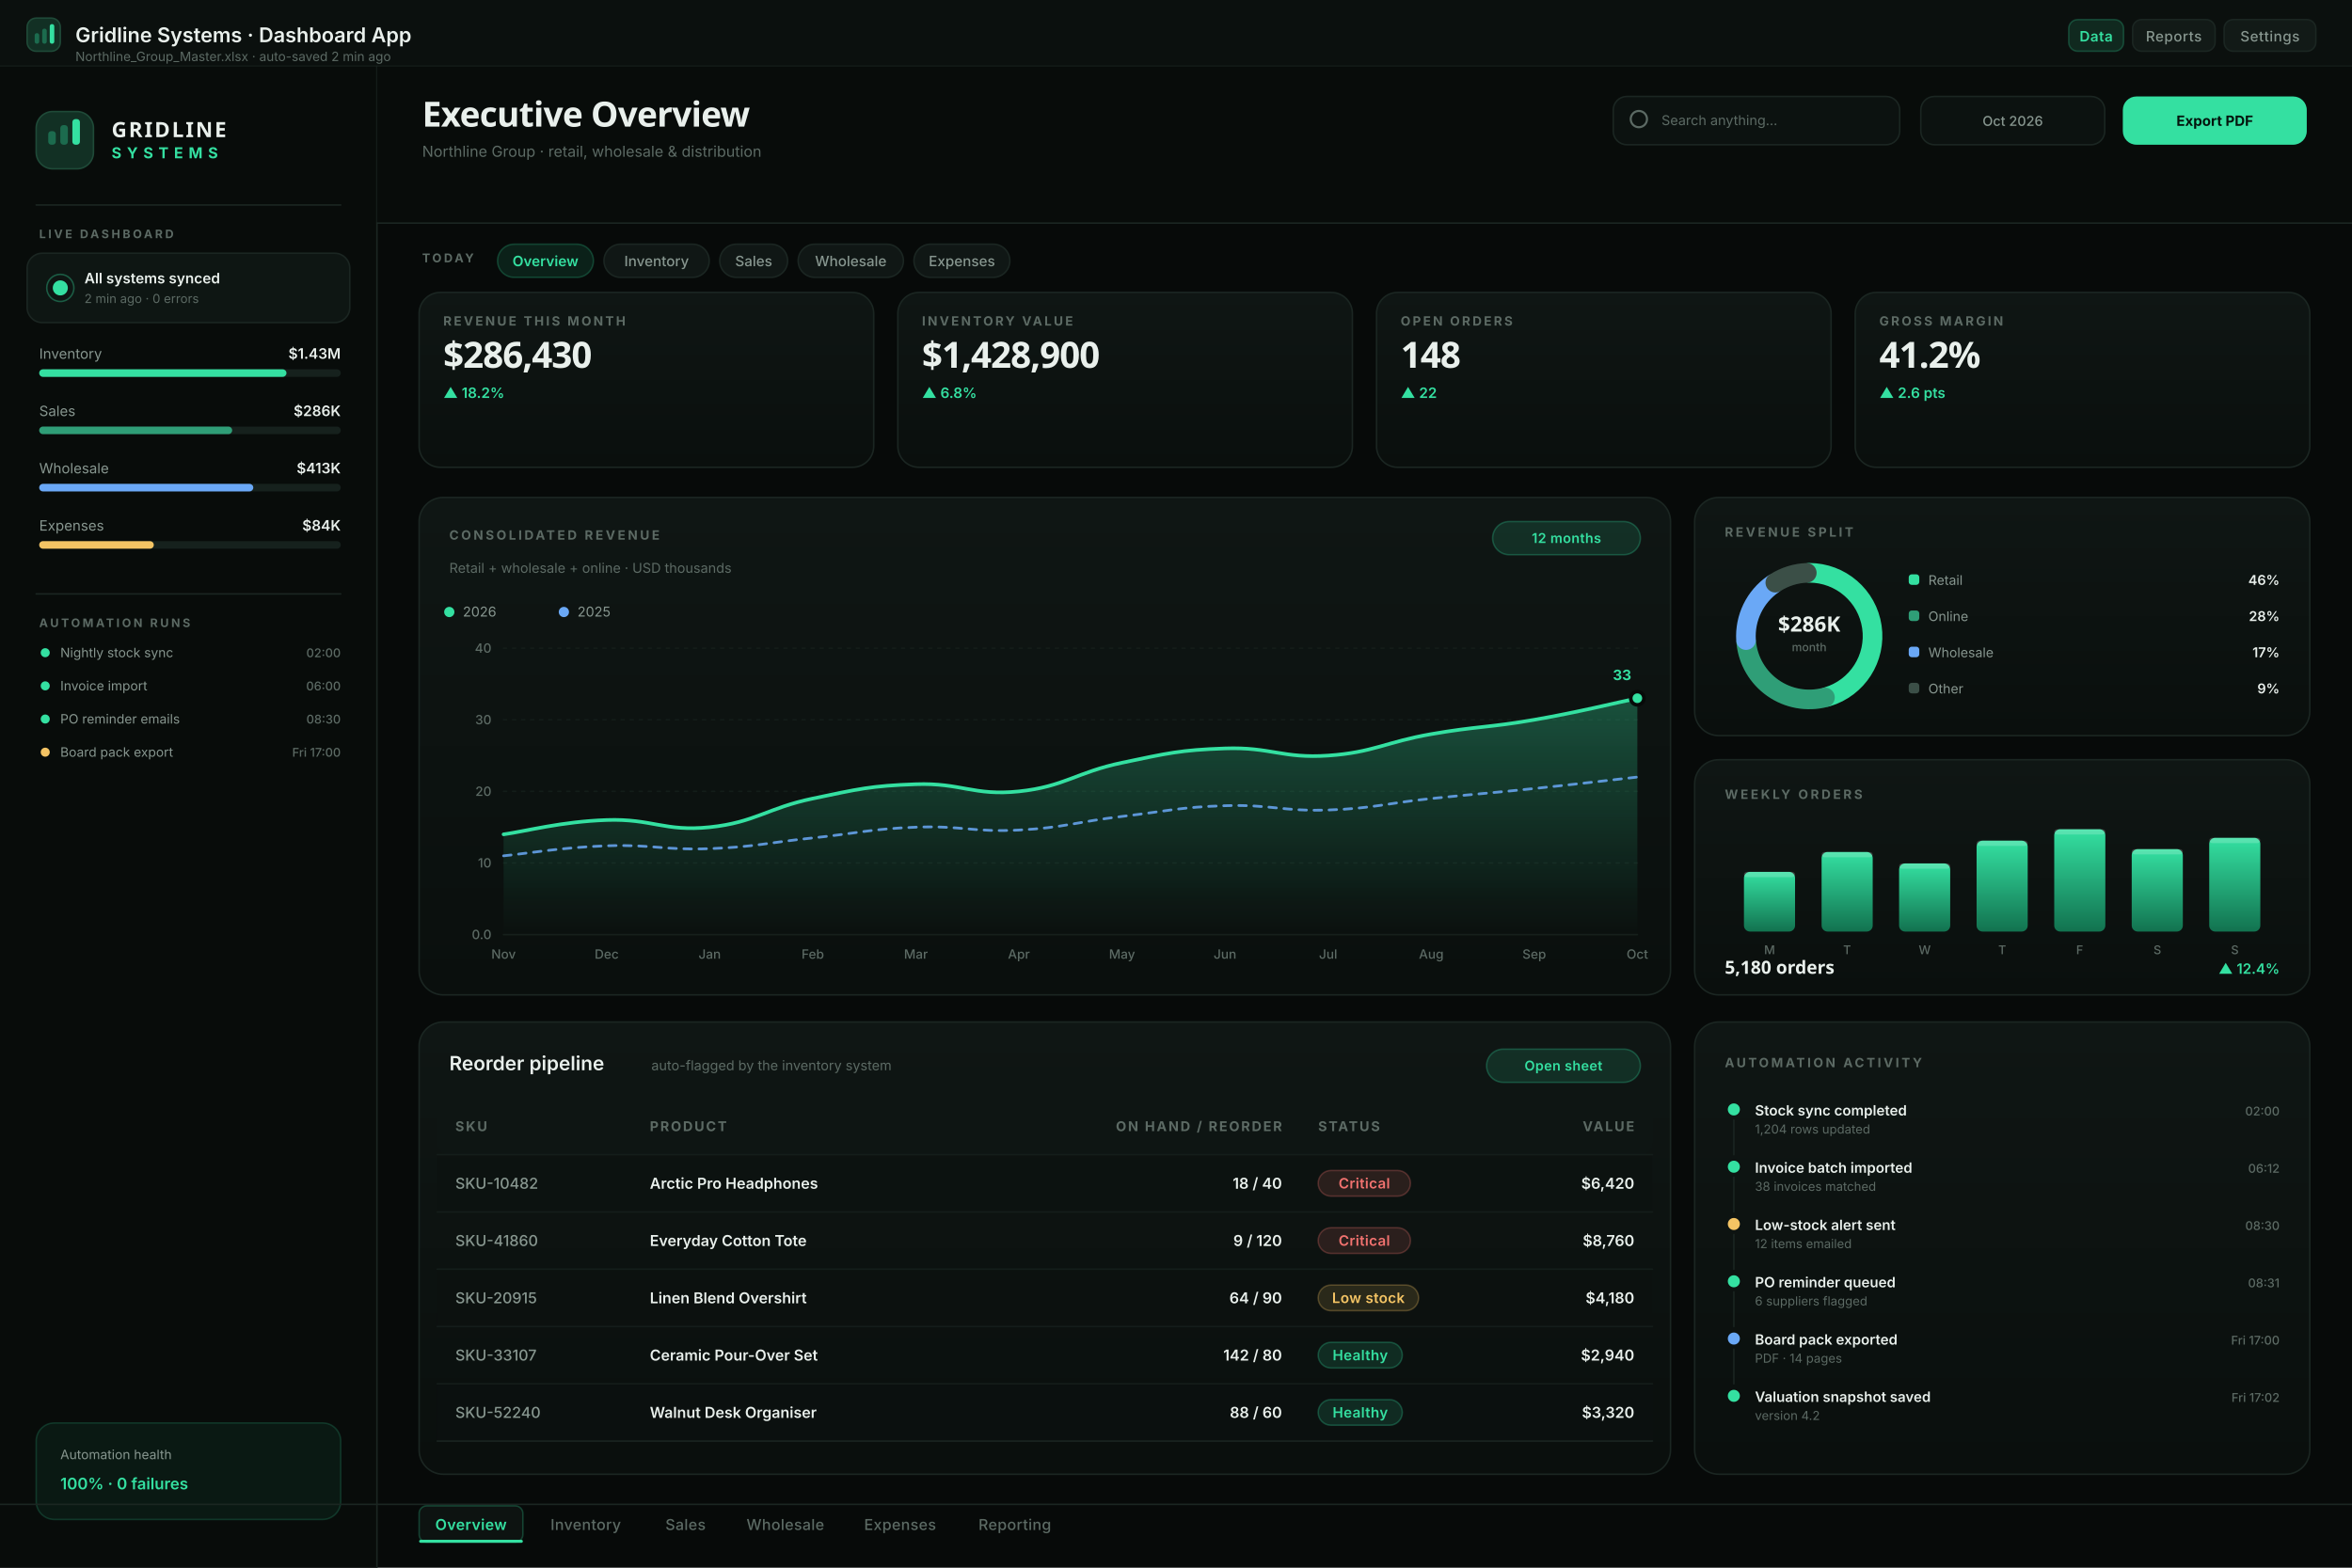
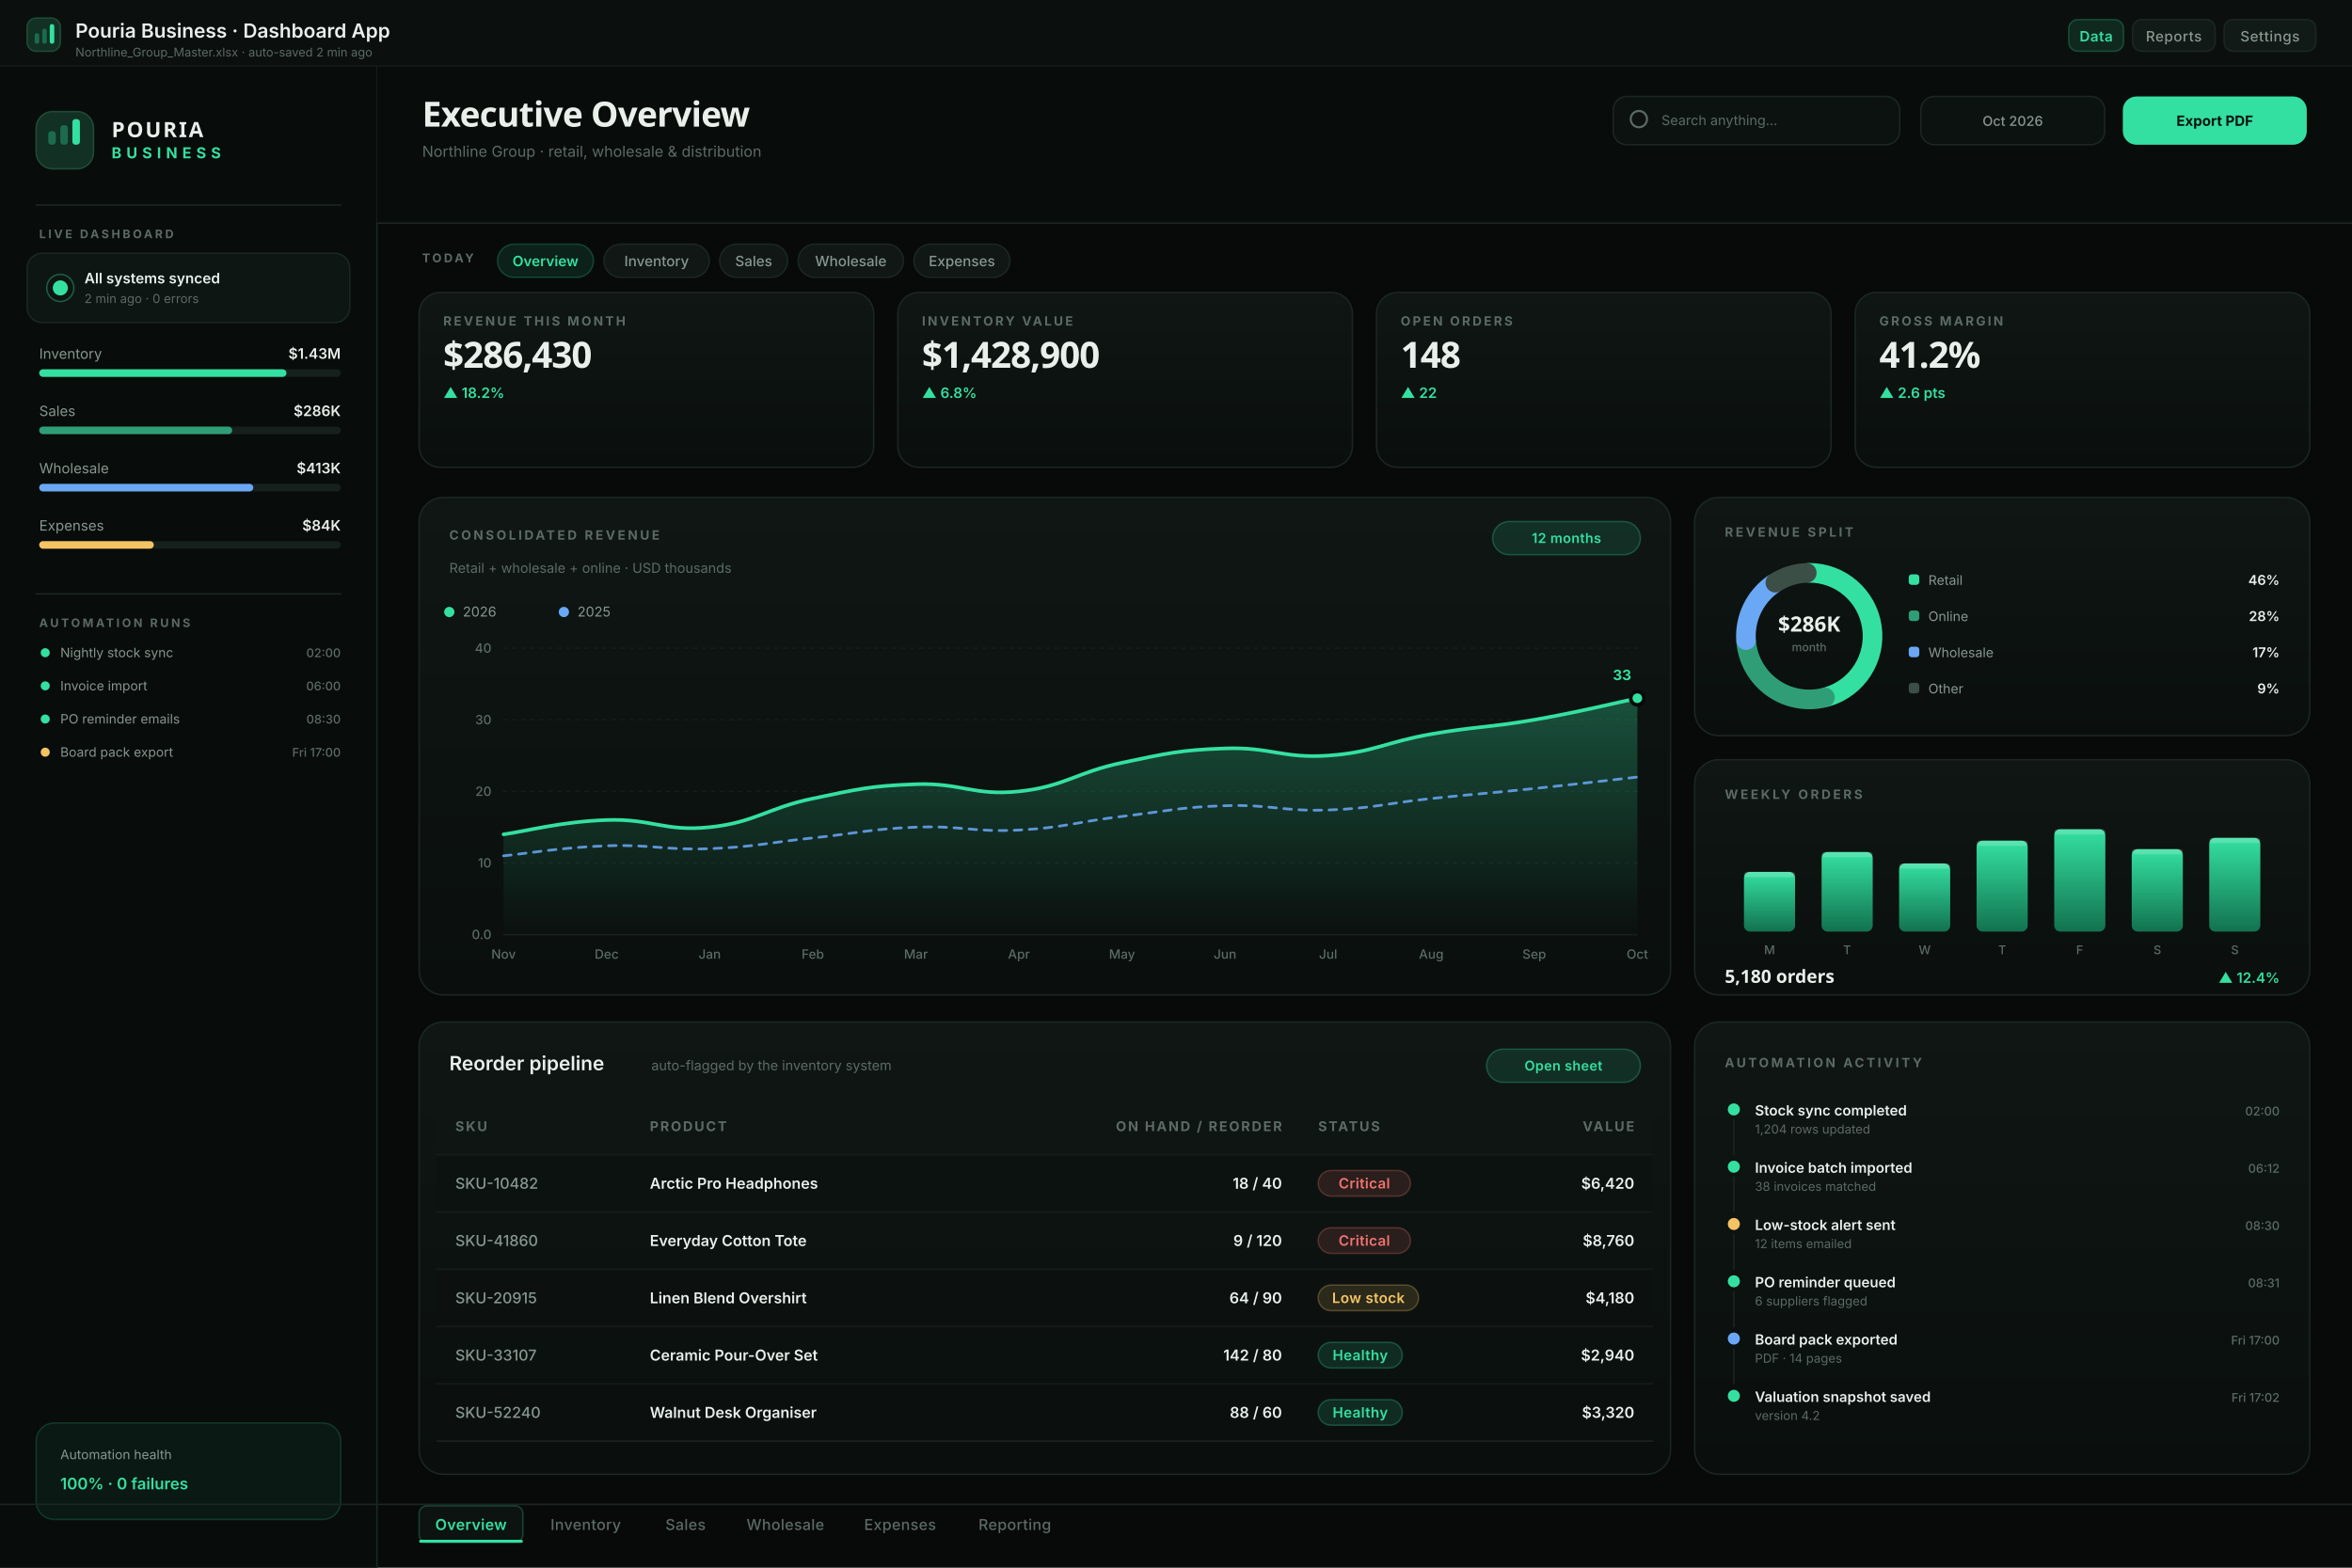
<svg xmlns="http://www.w3.org/2000/svg" width="1560" height="1040" viewBox="0 0 1560 1040" font-synthesis="none">
  <defs>
    <linearGradient id="fadeAcc" x1="0" y1="0" x2="0" y2="1">
      <stop offset="0" stop-color="#34e0a1" stop-opacity="0.30" />
      <stop offset="1" stop-color="#34e0a1" stop-opacity="0" />
    </linearGradient>
    <linearGradient id="fadeBlue" x1="0" y1="0" x2="0" y2="1">
      <stop offset="0" stop-color="#6aa8f6" stop-opacity="0.22" />
      <stop offset="1" stop-color="#6aa8f6" stop-opacity="0" />
    </linearGradient>
    <linearGradient id="accLine" x1="0" y1="0" x2="1" y2="0">
      <stop offset="0" stop-color="#1c6b4e" />
      <stop offset="1" stop-color="#34e0a1" />
    </linearGradient>
    <linearGradient id="panelGrad" x1="0" y1="0" x2="0" y2="1">
      <stop offset="0" stop-color="#0f1614" />
      <stop offset="1" stop-color="#0a0f0d" />
    </linearGradient>
    <linearGradient id="barGrad" x1="0" y1="1" x2="0" y2="0">
      <stop offset="0" stop-color="#12724f" />
      <stop offset="1" stop-color="#34e0a1" />
    </linearGradient>
    <filter id="glow" x="-40%" y="-40%" width="180%" height="180%">
      <feGaussianBlur stdDeviation="6" result="b" />
      <feMerge>
        <feMergeNode in="b" />
        <feMergeNode in="SourceGraphic" />
      </feMerge>
    </filter>
    <filter id="soft" x="-30%" y="-30%" width="160%" height="160%">
      <feGaussianBlur stdDeviation="14" />
    </filter>
    <clipPath id="cardClip">
      <rect x="0" y="0" width="4000" height="4000" rx="16" />
    </clipPath>
  </defs>
  <rect width="1560" height="1040" fill="#070a09" />
  <rect x="0.0" y="0.0" width="1560.0" height="44.0" rx="0" fill="#0b100e" opacity="1" />
  <line x1="0.0" y1="44.0" x2="1560.0" y2="44.0" stroke="#1b2622" stroke-width="1" stroke-linecap="round" opacity="1" />
  <rect x="18.0" y="12.0" width="22.0" height="22.0" rx="6" fill="#123024" stroke="#1f4a38" stroke-width="1" opacity="1" />
  <rect x="23.0" y="22.0" width="3.0" height="7.0" rx="1.4" fill="#1c6b4e" opacity="1" />
  <rect x="28.0" y="19.0" width="3.0" height="10.0" rx="1.4" fill="#1c6b4e" opacity="1" />
  <rect x="33.0" y="16.0" width="3.0" height="13.0" rx="1.4" fill="#34e0a1" opacity="1" />
-   <text x="50.0" y="28.0" font-family="Inter" font-size="13.5" font-weight="600" fill="#e9f0ec" text-anchor="start" letter-spacing="0" opacity="1">Gridline Systems · Dashboard App</text>
-   <text x="50.0" y="40.5" font-family="Inter" font-size="8.5" font-weight="400" fill="#5c6a64" text-anchor="start" letter-spacing="0" opacity="1">Northline_Group_Master.xlsx · auto-saved 2 min ago</text>
+   <text x="50.0" y="25.0" font-family="Inter" font-size="13" font-weight="600" fill="#e9f0ec" text-anchor="start" letter-spacing="0" opacity="1">Pouria Business · Dashboard App</text>
+   <text x="50.0" y="37.5" font-family="Inter" font-size="8" font-weight="400" fill="#5c6a64" text-anchor="start" letter-spacing="0" opacity="1">Northline_Group_Master.xlsx · auto-saved 2 min ago</text>
  <rect x="1475.2" y="13.0" width="60.8" height="21.0" rx="6" fill="#121a17" stroke="#1b2622" stroke-width="1" opacity="1" />
  <text x="1505.6" y="27.5" font-family="Inter" font-size="9.5" font-weight="500" fill="#87968f" text-anchor="middle" letter-spacing="0.3" opacity="1">Settings</text>
  <rect x="1414.5" y="13.0" width="54.7" height="21.0" rx="6" fill="#121a17" stroke="#1b2622" stroke-width="1" opacity="1" />
  <text x="1441.8" y="27.5" font-family="Inter" font-size="9.5" font-weight="500" fill="#87968f" text-anchor="middle" letter-spacing="0.3" opacity="1">Reports</text>
  <rect x="1372.1" y="13.0" width="36.4" height="21.0" rx="6" fill="#34e0a11f" stroke="#34e0a13d" stroke-width="1" opacity="1" />
  <text x="1390.3" y="27.5" font-family="Inter" font-size="9.5" font-weight="600" fill="#34e0a1" text-anchor="middle" letter-spacing="0.3" opacity="1">Data</text>
  <rect x="0.0" y="44.0" width="250.0" height="996.0" rx="0" fill="#080c0a" opacity="1" />
  <line x1="250.0" y1="44.0" x2="250.0" y2="1040.0" stroke="#1b2622" stroke-width="1" stroke-linecap="round" opacity="1" />
  <rect x="24.0" y="74.0" width="38.0" height="38.0" rx="11" fill="#123024" stroke="#1f4a38" stroke-width="1" opacity="1" />
  <rect x="32.0" y="87.0" width="5.0" height="9.0" rx="2" fill="#1c6b4e" opacity="1" />
  <rect x="40.0" y="83.0" width="5.0" height="13.0" rx="2" fill="#1c6b4e" opacity="1" />
  <rect x="48.0" y="79.0" width="5.0" height="17.0" rx="2" fill="#34e0a1" opacity="1" />
-   <text x="74.0" y="91.0" font-family="Space Grotesk" font-size="14" font-weight="700" fill="#e9f0ec" text-anchor="start" letter-spacing="1.2" opacity="1">GRIDLINE</text>
-   <text x="74.0" y="105.0" font-family="Inter" font-size="10" font-weight="700" fill="#34e0a1" text-anchor="start" letter-spacing="3.6" opacity="1">SYSTEMS</text>
+   <text x="74.0" y="91.0" font-family="Space Grotesk" font-size="14" font-weight="700" fill="#e9f0ec" text-anchor="start" letter-spacing="1.2" opacity="1">POURIA</text>
+   <text x="74.0" y="105.0" font-family="Inter" font-size="10" font-weight="700" fill="#34e0a1" text-anchor="start" letter-spacing="3.2" opacity="1">BUSINESS</text>
  <line x1="24.0" y1="136.0" x2="226.0" y2="136.0" stroke="#1b2622" stroke-width="1" stroke-linecap="round" opacity="1" />
  <text x="26.0" y="158.0" font-family="Inter" font-size="7.8" font-weight="700" fill="#5c6a64" text-anchor="start" letter-spacing="1.6" opacity="1">LIVE DASHBOARD</text>
  <rect x="18.0" y="168.0" width="214.0" height="46.0" rx="10" fill="#0e1613" stroke="#1b2622" stroke-width="1" opacity="1" />
  <circle cx="40.0" cy="191.0" r="5.0" fill="#34e0a1" opacity="1" />
  <circle cx="40.0" cy="191.0" r="9.0" fill="none" stroke="#34e0a1" stroke-width="1" opacity="0.35" />
  <text x="56.0" y="188.0" font-family="Inter" font-size="9.6" font-weight="600" fill="#e9f0ec" text-anchor="start" letter-spacing="0" opacity="1">All systems synced</text>
  <text x="56.0" y="201.0" font-family="Inter" font-size="8.2" font-weight="400" fill="#5c6a64" text-anchor="start" letter-spacing="0" opacity="1">2 min ago · 0 errors</text>
  <text x="26.0" y="238.0" font-family="Inter" font-size="9.4" font-weight="400" fill="#87968f" text-anchor="start" letter-spacing="0" opacity="1">Inventory</text>
  <text x="226.0" y="238.0" font-family="Inter" font-size="9.6" font-weight="600" fill="#e9f0ec" text-anchor="end" letter-spacing="0" opacity="1">$1.43M</text>
  <rect x="26.0" y="245.0" width="200.0" height="5.0" rx="2.5" fill="#16211d" opacity="1" />
  <rect x="26.0" y="245.0" width="164.0" height="5.0" rx="2.5" fill="#34e0a1" opacity="1" />
  <text x="26.0" y="276.0" font-family="Inter" font-size="9.4" font-weight="400" fill="#87968f" text-anchor="start" letter-spacing="0" opacity="1">Sales</text>
  <text x="226.0" y="276.0" font-family="Inter" font-size="9.6" font-weight="600" fill="#e9f0ec" text-anchor="end" letter-spacing="0" opacity="1">$286K</text>
  <rect x="26.0" y="283.0" width="200.0" height="5.0" rx="2.5" fill="#16211d" opacity="1" />
  <rect x="26.0" y="283.0" width="128.0" height="5.0" rx="2.5" fill="#2f9e77" opacity="1" />
  <text x="26.0" y="314.0" font-family="Inter" font-size="9.4" font-weight="400" fill="#87968f" text-anchor="start" letter-spacing="0" opacity="1">Wholesale</text>
  <text x="226.0" y="314.0" font-family="Inter" font-size="9.6" font-weight="600" fill="#e9f0ec" text-anchor="end" letter-spacing="0" opacity="1">$413K</text>
  <rect x="26.0" y="321.0" width="200.0" height="5.0" rx="2.5" fill="#16211d" opacity="1" />
  <rect x="26.0" y="321.0" width="142.0" height="5.0" rx="2.5" fill="#6aa8f6" opacity="1" />
  <text x="26.0" y="352.0" font-family="Inter" font-size="9.4" font-weight="400" fill="#87968f" text-anchor="start" letter-spacing="0" opacity="1">Expenses</text>
  <text x="226.0" y="352.0" font-family="Inter" font-size="9.6" font-weight="600" fill="#e9f0ec" text-anchor="end" letter-spacing="0" opacity="1">$84K</text>
  <rect x="26.0" y="359.0" width="200.0" height="5.0" rx="2.5" fill="#16211d" opacity="1" />
  <rect x="26.0" y="359.0" width="76.0" height="5.0" rx="2.5" fill="#f4c464" opacity="1" />
  <line x1="24.0" y1="394.0" x2="226.0" y2="394.0" stroke="#1b2622" stroke-width="1" stroke-linecap="round" opacity="1" />
  <text x="26.0" y="416.0" font-family="Inter" font-size="7.8" font-weight="700" fill="#5c6a64" text-anchor="start" letter-spacing="1.6" opacity="1">AUTOMATION RUNS</text>
  <circle cx="30.0" cy="433.0" r="3.0" fill="#34e0a1" opacity="1" />
  <text x="40.0" y="436.0" font-family="Inter" font-size="8.6" font-weight="400" fill="#87968f" text-anchor="start" letter-spacing="0" opacity="1">Nightly stock sync</text>
  <text x="226.0" y="436.0" font-family="Inter" font-size="8" font-weight="500" fill="#5c6a64" text-anchor="end" letter-spacing="0" opacity="1">02:00</text>
  <circle cx="30.0" cy="455.0" r="3.0" fill="#34e0a1" opacity="1" />
  <text x="40.0" y="458.0" font-family="Inter" font-size="8.6" font-weight="400" fill="#87968f" text-anchor="start" letter-spacing="0" opacity="1">Invoice import</text>
  <text x="226.0" y="458.0" font-family="Inter" font-size="8" font-weight="500" fill="#5c6a64" text-anchor="end" letter-spacing="0" opacity="1">06:00</text>
  <circle cx="30.0" cy="477.0" r="3.0" fill="#34e0a1" opacity="1" />
  <text x="40.0" y="480.0" font-family="Inter" font-size="8.6" font-weight="400" fill="#87968f" text-anchor="start" letter-spacing="0" opacity="1">PO reminder emails</text>
  <text x="226.0" y="480.0" font-family="Inter" font-size="8" font-weight="500" fill="#5c6a64" text-anchor="end" letter-spacing="0" opacity="1">08:30</text>
  <circle cx="30.0" cy="499.0" r="3.0" fill="#f4c464" opacity="1" />
  <text x="40.0" y="502.0" font-family="Inter" font-size="8.6" font-weight="400" fill="#87968f" text-anchor="start" letter-spacing="0" opacity="1">Board pack export</text>
  <text x="226.0" y="502.0" font-family="Inter" font-size="8" font-weight="500" fill="#5c6a64" text-anchor="end" letter-spacing="0" opacity="1">Fri 17:00</text>
  <rect x="24.0" y="944.0" width="202.0" height="64.0" rx="12" fill="#34e0a110" stroke="#34e0a12e" stroke-width="1" opacity="1" />
  <text x="40.0" y="968.0" font-family="Inter" font-size="8.6" font-weight="400" fill="#87968f" text-anchor="start" letter-spacing="0" opacity="1">Automation health</text>
  <text x="40.0" y="988.0" font-family="Inter" font-size="10.5" font-weight="600" fill="#34e0a1" text-anchor="start" letter-spacing="0" opacity="1">100% · 0 failures</text>
  <rect x="250.0" y="44.0" width="1310.0" height="104.0" rx="0" fill="#080c0a" opacity="1" />
  <text x="280.0" y="84.0" font-family="Space Grotesk" font-size="23" font-weight="600" fill="#e9f0ec" text-anchor="start" letter-spacing="-0.4" opacity="1">Executive Overview</text>
  <text x="280.0" y="104.0" font-family="Inter" font-size="10" font-weight="400" fill="#5c6a64" text-anchor="start" letter-spacing="0" opacity="1">Northline Group · retail, wholesale &amp; distribution</text>
  <rect x="1070.0" y="64.0" width="190.0" height="32.0" rx="9" fill="#0c1210" stroke="#1b2622" stroke-width="1" opacity="1" />
  <circle cx="1087.0" cy="79.0" r="5.4" fill="none" stroke="#5c6a64" stroke-width="1.4" opacity="1" />
  <text x="1102.0" y="83.0" font-family="Inter" font-size="9" font-weight="400" fill="#5c6a64" text-anchor="start" letter-spacing="0" opacity="1">Search anything…</text>
  <rect x="1274.0" y="64.0" width="122.0" height="32.0" rx="9" fill="#0c1210" stroke="#1b2622" stroke-width="1" opacity="1" />
  <text x="1335.0" y="83.5" font-family="Inter" font-size="9" font-weight="500" fill="#87968f" text-anchor="middle" letter-spacing="0" opacity="1">Oct 2026</text>
  <rect x="1408.0" y="64.0" width="122.0" height="32.0" rx="9" fill="#34e0a1" opacity="1" />
  <text x="1469.0" y="83.5" font-family="Inter" font-size="9.4" font-weight="700" fill="#04140d" text-anchor="middle" letter-spacing="0" opacity="1">Export PDF</text>
  <line x1="250.0" y1="148.0" x2="1560.0" y2="148.0" stroke="#1b2622" stroke-width="1" stroke-linecap="round" opacity="1" />
  <text x="280.0" y="174.0" font-family="Inter" font-size="8" font-weight="700" fill="#5c6a64" text-anchor="start" letter-spacing="1.6" opacity="1">TODAY</text>
  <rect x="330.0" y="162.0" width="63.6" height="22.0" rx="11" fill="#34e0a11c" stroke="#34e0a13a" stroke-width="1" opacity="1" />
  <text x="361.8" y="176.6" font-family="Inter" font-size="9.5" font-weight="600" fill="#34e0a1" text-anchor="middle" letter-spacing="0" opacity="1">Overview</text>
  <rect x="400.6" y="162.0" width="69.8" height="22.0" rx="11" fill="#101715" stroke="#1b2622" stroke-width="1" opacity="1" />
  <text x="435.5" y="176.6" font-family="Inter" font-size="9.5" font-weight="500" fill="#87968f" text-anchor="middle" letter-spacing="0" opacity="1">Inventory</text>
  <rect x="477.4" y="162.0" width="45.0" height="22.0" rx="11" fill="#101715" stroke="#1b2622" stroke-width="1" opacity="1" />
  <text x="499.9" y="176.6" font-family="Inter" font-size="9.5" font-weight="500" fill="#87968f" text-anchor="middle" letter-spacing="0" opacity="1">Sales</text>
  <rect x="529.4" y="162.0" width="69.8" height="22.0" rx="11" fill="#101715" stroke="#1b2622" stroke-width="1" opacity="1" />
  <text x="564.3" y="176.6" font-family="Inter" font-size="9.5" font-weight="500" fill="#87968f" text-anchor="middle" letter-spacing="0" opacity="1">Wholesale</text>
  <rect x="606.2" y="162.0" width="63.6" height="22.0" rx="11" fill="#101715" stroke="#1b2622" stroke-width="1" opacity="1" />
  <text x="638.0" y="176.6" font-family="Inter" font-size="9.5" font-weight="500" fill="#87968f" text-anchor="middle" letter-spacing="0" opacity="1">Expenses</text>
  <rect x="278.0" y="194.0" width="301.5" height="116.0" rx="14" fill="url(#panelGrad)" stroke="#1b2622" stroke-width="1" opacity="1" />
  <text x="294.0" y="216.0" font-family="Inter" font-size="8.5" font-weight="700" fill="#5c6a64" text-anchor="start" letter-spacing="1.4" opacity="1">REVENUE THIS MONTH</text>
  <text x="294.0" y="244.0" font-family="Space Grotesk" font-size="24" font-weight="600" fill="#e9f0ec" text-anchor="start" letter-spacing="-0.6" opacity="1">$286,430</text>
  <text x="294.0" y="264.0" font-family="Inter" font-size="9.5" font-weight="600" fill="#34e0a1" text-anchor="start" letter-spacing="0" opacity="1">▲ 18.2%</text>
  <rect x="595.5" y="194.0" width="301.5" height="116.0" rx="14" fill="url(#panelGrad)" stroke="#1b2622" stroke-width="1" opacity="1" />
  <text x="611.5" y="216.0" font-family="Inter" font-size="8.5" font-weight="700" fill="#5c6a64" text-anchor="start" letter-spacing="1.4" opacity="1">INVENTORY VALUE</text>
  <text x="611.5" y="244.0" font-family="Space Grotesk" font-size="24" font-weight="600" fill="#e9f0ec" text-anchor="start" letter-spacing="-0.6" opacity="1">$1,428,900</text>
  <text x="611.5" y="264.0" font-family="Inter" font-size="9.5" font-weight="600" fill="#34e0a1" text-anchor="start" letter-spacing="0" opacity="1">▲ 6.8%</text>
  <rect x="913.0" y="194.0" width="301.5" height="116.0" rx="14" fill="url(#panelGrad)" stroke="#1b2622" stroke-width="1" opacity="1" />
  <text x="929.0" y="216.0" font-family="Inter" font-size="8.5" font-weight="700" fill="#5c6a64" text-anchor="start" letter-spacing="1.4" opacity="1">OPEN ORDERS</text>
  <text x="929.0" y="244.0" font-family="Space Grotesk" font-size="24" font-weight="600" fill="#e9f0ec" text-anchor="start" letter-spacing="-0.6" opacity="1">148</text>
  <text x="929.0" y="264.0" font-family="Inter" font-size="9.5" font-weight="600" fill="#34e0a1" text-anchor="start" letter-spacing="0" opacity="1">▲ 22</text>
  <rect x="1230.5" y="194.0" width="301.5" height="116.0" rx="14" fill="url(#panelGrad)" stroke="#1b2622" stroke-width="1" opacity="1" />
  <text x="1246.5" y="216.0" font-family="Inter" font-size="8.5" font-weight="700" fill="#5c6a64" text-anchor="start" letter-spacing="1.4" opacity="1">GROSS MARGIN</text>
  <text x="1246.5" y="244.0" font-family="Space Grotesk" font-size="24" font-weight="600" fill="#e9f0ec" text-anchor="start" letter-spacing="-0.6" opacity="1">41.2%</text>
  <text x="1246.5" y="264.0" font-family="Inter" font-size="9.5" font-weight="600" fill="#34e0a1" text-anchor="start" letter-spacing="0" opacity="1">▲ 2.6 pts</text>
  <rect x="278.0" y="330.0" width="830.0" height="330.0" rx="16" fill="url(#panelGrad)" stroke="#1b2622" stroke-width="1" opacity="1" />
  <text x="298.0" y="358.0" font-family="Inter" font-size="8.5" font-weight="700" fill="#5c6a64" text-anchor="start" letter-spacing="1.6" opacity="1">CONSOLIDATED REVENUE</text>
  <text x="298.0" y="380.0" font-family="Inter" font-size="9" font-weight="400" fill="#5c6a64" text-anchor="start" letter-spacing="0" opacity="1">Retail + wholesale + online · USD thousands</text>
  <circle cx="298.0" cy="406.0" r="3.4" fill="#34e0a1" opacity="1" />
  <text x="307.0" y="409.0" font-family="Inter" font-size="9" font-weight="400" fill="#87968f" text-anchor="start" letter-spacing="0" opacity="1">2026</text>
  <circle cx="374.0" cy="406.0" r="3.4" fill="#6aa8f6" opacity="1" />
  <text x="383.0" y="409.0" font-family="Inter" font-size="9" font-weight="400" fill="#87968f" text-anchor="start" letter-spacing="0" opacity="1">2025</text>
  <line x1="334.0" y1="620.0" x2="1086.0" y2="620.0" stroke="#16201c" stroke-width="1" stroke-linecap="round" opacity="1" />
  <text x="326.0" y="623.0" font-family="Inter" font-size="8.5" font-weight="500" fill="#5c6a64" text-anchor="end" letter-spacing="0" opacity="1">0.0</text>
  <line x1="334.0" y1="572.5" x2="1086.0" y2="572.5" stroke="#16201c" stroke-width="1" stroke-linecap="round" stroke-dasharray="2 4" opacity="0.75" />
  <text x="326.0" y="575.5" font-family="Inter" font-size="8.5" font-weight="500" fill="#5c6a64" text-anchor="end" letter-spacing="0" opacity="1">10</text>
  <line x1="334.0" y1="525.0" x2="1086.0" y2="525.0" stroke="#16201c" stroke-width="1" stroke-linecap="round" stroke-dasharray="2 4" opacity="0.75" />
  <text x="326.0" y="528.0" font-family="Inter" font-size="8.5" font-weight="500" fill="#5c6a64" text-anchor="end" letter-spacing="0" opacity="1">20</text>
  <line x1="334.0" y1="477.5" x2="1086.0" y2="477.5" stroke="#16201c" stroke-width="1" stroke-linecap="round" stroke-dasharray="2 4" opacity="0.75" />
  <text x="326.0" y="480.5" font-family="Inter" font-size="8.5" font-weight="500" fill="#5c6a64" text-anchor="end" letter-spacing="0" opacity="1">30</text>
  <line x1="334.0" y1="430.0" x2="1086.0" y2="430.0" stroke="#16201c" stroke-width="1" stroke-linecap="round" stroke-dasharray="2 4" opacity="0.75" />
  <text x="326.0" y="433.0" font-family="Inter" font-size="8.5" font-weight="500" fill="#5c6a64" text-anchor="end" letter-spacing="0" opacity="1">40</text>
  <path d="M334.00,553.50 C349.04,551.41 372.28,545.04 402.36,544.00 C432.44,542.96 440.65,551.88 470.73,548.75 C500.81,545.62 509.01,536.02 539.09,529.75 C569.17,523.48 577.37,521.29 607.45,520.25 C637.53,519.21 645.74,528.13 675.82,525.00 C705.90,521.87 714.10,512.27 744.18,506.00 C774.26,499.73 782.47,497.55 812.55,496.50 C842.63,495.45 850.83,503.34 880.91,501.25 C910.99,499.16 919.19,492.23 949.27,487.00 C979.35,481.77 987.56,482.73 1017.64,477.50 C1047.72,472.27 1070.96,466.38 1086.00,463.25 L1086.00,620.00 L334.00,620.00 Z" fill="url(#fadeAcc)" />
  <path d="M334.00,553.50 C349.04,551.41 372.28,545.04 402.36,544.00 C432.44,542.96 440.65,551.88 470.73,548.75 C500.81,545.62 509.01,536.02 539.09,529.75 C569.17,523.48 577.37,521.29 607.45,520.25 C637.53,519.21 645.74,528.13 675.82,525.00 C705.90,521.87 714.10,512.27 744.18,506.00 C774.26,499.73 782.47,497.55 812.55,496.50 C842.63,495.45 850.83,503.34 880.91,501.25 C910.99,499.16 919.19,492.23 949.27,487.00 C979.35,481.77 987.56,482.73 1017.64,477.50 C1047.72,472.27 1070.96,466.38 1086.00,463.25" fill="none" stroke="#34e0a1" stroke-width="2.4" stroke-linecap="round" />
  <path d="M334.00,567.75 C349.04,566.29 372.28,562.14 402.36,561.10 C432.44,560.06 440.65,564.15 470.73,563.00 C500.81,561.85 509.01,559.01 539.09,555.88 C569.17,552.74 577.37,549.90 607.45,548.75 C637.53,547.60 645.74,552.22 675.82,550.65 C705.90,549.08 714.10,545.18 744.18,541.62 C774.26,538.07 782.47,535.44 812.55,534.50 C842.63,533.56 850.83,538.39 880.91,537.35 C910.99,536.31 919.19,532.88 949.27,529.75 C979.35,526.62 987.56,526.24 1017.64,523.10 C1047.72,519.97 1070.96,517.17 1086.00,515.50" fill="none" stroke="#6aa8f6" stroke-width="1.8" stroke-dasharray="5 5" stroke-linecap="round" opacity="0.85" />
  <circle cx="1086.0" cy="463.2" r="4.4" fill="#34e0a1" stroke="#070a09" stroke-width="2.4" opacity="1" />
  <text x="1082.0" y="451.2" font-family="Inter" font-size="9.5" font-weight="700" fill="#34e0a1" text-anchor="end" letter-spacing="0" opacity="1">33</text>
  <text x="334.0" y="636.0" font-family="Inter" font-size="8.5" font-weight="500" fill="#5c6a64" text-anchor="middle" letter-spacing="0" opacity="1">Nov</text>
  <text x="402.4" y="636.0" font-family="Inter" font-size="8.5" font-weight="500" fill="#5c6a64" text-anchor="middle" letter-spacing="0" opacity="1">Dec</text>
  <text x="470.7" y="636.0" font-family="Inter" font-size="8.5" font-weight="500" fill="#5c6a64" text-anchor="middle" letter-spacing="0" opacity="1">Jan</text>
  <text x="539.1" y="636.0" font-family="Inter" font-size="8.5" font-weight="500" fill="#5c6a64" text-anchor="middle" letter-spacing="0" opacity="1">Feb</text>
  <text x="607.5" y="636.0" font-family="Inter" font-size="8.5" font-weight="500" fill="#5c6a64" text-anchor="middle" letter-spacing="0" opacity="1">Mar</text>
  <text x="675.8" y="636.0" font-family="Inter" font-size="8.5" font-weight="500" fill="#5c6a64" text-anchor="middle" letter-spacing="0" opacity="1">Apr</text>
  <text x="744.2" y="636.0" font-family="Inter" font-size="8.5" font-weight="500" fill="#5c6a64" text-anchor="middle" letter-spacing="0" opacity="1">May</text>
  <text x="812.5" y="636.0" font-family="Inter" font-size="8.5" font-weight="500" fill="#5c6a64" text-anchor="middle" letter-spacing="0" opacity="1">Jun</text>
  <text x="880.9" y="636.0" font-family="Inter" font-size="8.5" font-weight="500" fill="#5c6a64" text-anchor="middle" letter-spacing="0" opacity="1">Jul</text>
  <text x="949.3" y="636.0" font-family="Inter" font-size="8.5" font-weight="500" fill="#5c6a64" text-anchor="middle" letter-spacing="0" opacity="1">Aug</text>
  <text x="1017.6" y="636.0" font-family="Inter" font-size="8.5" font-weight="500" fill="#5c6a64" text-anchor="middle" letter-spacing="0" opacity="1">Sep</text>
  <text x="1086.0" y="636.0" font-family="Inter" font-size="8.5" font-weight="500" fill="#5c6a64" text-anchor="middle" letter-spacing="0" opacity="1">Oct</text>
  <rect x="990.0" y="346.0" width="98.0" height="22.0" rx="11.0" fill="#34e0a122" stroke="#34e0a144" stroke-width="1" opacity="1" />
  <text x="1039.0" y="360.2" font-family="Inter" font-size="9" font-weight="600" fill="#34e0a1" text-anchor="middle" letter-spacing="0.2" opacity="1">12 months</text>
  <rect x="1124.0" y="330.0" width="408.0" height="158.0" rx="16" fill="url(#panelGrad)" stroke="#1b2622" stroke-width="1" opacity="1" />
  <text x="1144.0" y="356.0" font-family="Inter" font-size="8.5" font-weight="700" fill="#5c6a64" text-anchor="start" letter-spacing="1.6" opacity="1">REVENUE SPLIT</text>
  <circle cx="1200.0" cy="422.0" r="42.0" fill="none" stroke="#151f1b" stroke-width="13" opacity="1" />
  <path d="M1200.00,380.00 A42,42 0 0 1 1212.00,462.25" stroke="#34e0a1" stroke-width="13" fill="none" stroke-linecap="round" />
  <path d="M1210.44,462.68 A42,42 0 0 1 1158.22,426.24" stroke="#2f9e77" stroke-width="13" fill="none" stroke-linecap="round" />
  <path d="M1158.08,424.64 A42,42 0 0 1 1176.15,387.43" stroke="#6aa8f6" stroke-width="13" fill="none" stroke-linecap="round" />
  <path d="M1177.50,386.54 A42,42 0 0 1 1198.39,380.03" stroke="#3b4f47" stroke-width="13" fill="none" stroke-linecap="round" />
  <text x="1200.0" y="419.0" font-family="Space Grotesk" font-size="14" font-weight="600" fill="#e9f0ec" text-anchor="middle" letter-spacing="0" opacity="1">$286K</text>
  <text x="1200.0" y="432.0" font-family="Inter" font-size="7.6" font-weight="500" fill="#5c6a64" text-anchor="middle" letter-spacing="0" opacity="1">month</text>
  <rect x="1266.0" y="381.0" width="7.0" height="7.0" rx="2" fill="#34e0a1" opacity="1" />
  <text x="1279.0" y="388.0" font-family="Inter" font-size="8.8" font-weight="400" fill="#87968f" text-anchor="start" letter-spacing="0" opacity="1">Retail</text>
  <text x="1512.0" y="388.0" font-family="Inter" font-size="9" font-weight="600" fill="#e9f0ec" text-anchor="end" letter-spacing="0" opacity="1">46%</text>
  <rect x="1266.0" y="405.0" width="7.0" height="7.0" rx="2" fill="#2f9e77" opacity="1" />
  <text x="1279.0" y="412.0" font-family="Inter" font-size="8.8" font-weight="400" fill="#87968f" text-anchor="start" letter-spacing="0" opacity="1">Online</text>
  <text x="1512.0" y="412.0" font-family="Inter" font-size="9" font-weight="600" fill="#e9f0ec" text-anchor="end" letter-spacing="0" opacity="1">28%</text>
  <rect x="1266.0" y="429.0" width="7.0" height="7.0" rx="2" fill="#6aa8f6" opacity="1" />
  <text x="1279.0" y="436.0" font-family="Inter" font-size="8.8" font-weight="400" fill="#87968f" text-anchor="start" letter-spacing="0" opacity="1">Wholesale</text>
  <text x="1512.0" y="436.0" font-family="Inter" font-size="9" font-weight="600" fill="#e9f0ec" text-anchor="end" letter-spacing="0" opacity="1">17%</text>
  <rect x="1266.0" y="453.0" width="7.0" height="7.0" rx="2" fill="#3b4f47" opacity="1" />
  <text x="1279.0" y="460.0" font-family="Inter" font-size="8.8" font-weight="400" fill="#87968f" text-anchor="start" letter-spacing="0" opacity="1">Other</text>
  <text x="1512.0" y="460.0" font-family="Inter" font-size="9" font-weight="600" fill="#e9f0ec" text-anchor="end" letter-spacing="0" opacity="1">9%</text>
  <rect x="1124.0" y="504.0" width="408.0" height="156.0" rx="16" fill="url(#panelGrad)" stroke="#1b2622" stroke-width="1" opacity="1" />
  <text x="1144.0" y="530.0" font-family="Inter" font-size="8.5" font-weight="700" fill="#5c6a64" text-anchor="start" letter-spacing="1.6" opacity="1">WEEKLY ORDERS</text>
  <rect x="1156.7" y="578.4" width="33.9" height="39.6" rx="4" fill="url(#barGrad)" opacity="1" />
  <rect x="1156.7" y="578.4" width="33.9" height="3.5" rx="2" fill="#ffffff" opacity="0.18" />
  <text x="1173.7" y="633.0" font-family="Inter" font-size="8" font-weight="500" fill="#5c6a64" text-anchor="middle" letter-spacing="0" opacity="1">M</text>
  <rect x="1208.2" y="565.2" width="33.9" height="52.8" rx="4" fill="url(#barGrad)" opacity="1" />
  <rect x="1208.2" y="565.2" width="33.9" height="3.5" rx="2" fill="#ffffff" opacity="0.18" />
  <text x="1225.1" y="633.0" font-family="Inter" font-size="8" font-weight="500" fill="#5c6a64" text-anchor="middle" letter-spacing="0" opacity="1">T</text>
  <rect x="1259.6" y="572.8" width="33.9" height="45.2" rx="4" fill="url(#barGrad)" opacity="1" />
  <rect x="1259.6" y="572.8" width="33.9" height="3.5" rx="2" fill="#ffffff" opacity="0.18" />
  <text x="1276.6" y="633.0" font-family="Inter" font-size="8" font-weight="500" fill="#5c6a64" text-anchor="middle" letter-spacing="0" opacity="1">W</text>
  <rect x="1311.0" y="557.7" width="33.9" height="60.3" rx="4" fill="url(#barGrad)" opacity="1" />
  <rect x="1311.0" y="557.7" width="33.9" height="3.5" rx="2" fill="#ffffff" opacity="0.18" />
  <text x="1328.0" y="633.0" font-family="Inter" font-size="8" font-weight="500" fill="#5c6a64" text-anchor="middle" letter-spacing="0" opacity="1">T</text>
  <rect x="1362.5" y="550.1" width="33.9" height="67.9" rx="4" fill="url(#barGrad)" opacity="1" />
  <rect x="1362.5" y="550.1" width="33.9" height="3.5" rx="2" fill="#ffffff" opacity="0.18" />
  <text x="1379.4" y="633.0" font-family="Inter" font-size="8" font-weight="500" fill="#5c6a64" text-anchor="middle" letter-spacing="0" opacity="1">F</text>
  <rect x="1413.9" y="563.3" width="33.9" height="54.7" rx="4" fill="url(#barGrad)" opacity="1" />
  <rect x="1413.9" y="563.3" width="33.9" height="3.5" rx="2" fill="#ffffff" opacity="0.18" />
  <text x="1430.9" y="633.0" font-family="Inter" font-size="8" font-weight="500" fill="#5c6a64" text-anchor="middle" letter-spacing="0" opacity="1">S</text>
  <rect x="1465.3" y="555.8" width="33.9" height="62.2" rx="4" fill="url(#barGrad)" opacity="1" />
  <rect x="1465.3" y="555.8" width="33.9" height="3.5" rx="2" fill="#ffffff" opacity="0.18" />
  <text x="1482.3" y="633.0" font-family="Inter" font-size="8" font-weight="500" fill="#5c6a64" text-anchor="middle" letter-spacing="0" opacity="1">S</text>
-   <text x="1144.0" y="646.0" font-family="Space Grotesk" font-size="12" font-weight="600" fill="#e9f0ec" text-anchor="start" letter-spacing="0" opacity="1">5,180 orders</text>
-   <text x="1512.0" y="646.0" font-family="Inter" font-size="9.4" font-weight="600" fill="#34e0a1" text-anchor="end" letter-spacing="0" opacity="1">▲ 12.4%</text>
+   <text x="1144.0" y="652.0" font-family="Space Grotesk" font-size="12" font-weight="600" fill="#e9f0ec" text-anchor="start" letter-spacing="0" opacity="1">5,180 orders</text>
+   <text x="1512.0" y="652.0" font-family="Inter" font-size="9.4" font-weight="600" fill="#34e0a1" text-anchor="end" letter-spacing="0" opacity="1">▲ 12.4%</text>
  <rect x="278.0" y="678.0" width="830.0" height="300.0" rx="16" fill="url(#panelGrad)" stroke="#1b2622" stroke-width="1" opacity="1" />
  <text x="298.0" y="710.0" font-family="Inter" font-size="13" font-weight="600" fill="#e9f0ec" text-anchor="start" letter-spacing="0" opacity="1">Reorder pipeline</text>
  <text x="432.0" y="710.0" font-family="Inter" font-size="9" font-weight="400" fill="#5c6a64" text-anchor="start" letter-spacing="0" opacity="1">auto-flagged by the inventory system</text>
  <rect x="986.0" y="696.0" width="102.0" height="22.0" rx="11.0" fill="#34e0a122" stroke="#34e0a144" stroke-width="1" opacity="1" />
  <text x="1037.0" y="710.2" font-family="Inter" font-size="9" font-weight="600" fill="#34e0a1" text-anchor="middle" letter-spacing="0.2" opacity="1">Open sheet</text>
  <rect x="290.0" y="728.0" width="806.0" height="38.0" rx="8" fill="#0e1513" opacity="1" />
  <text x="302.0" y="750.4" font-family="Inter" font-size="9" font-weight="700" fill="#5c6a64" text-anchor="start" letter-spacing="1.1" opacity="1">SKU</text>
  <text x="431.0" y="750.4" font-family="Inter" font-size="9" font-weight="700" fill="#5c6a64" text-anchor="start" letter-spacing="1.1" opacity="1">PRODUCT</text>
  <text x="850.3" y="750.4" font-family="Inter" font-size="9" font-weight="700" fill="#5c6a64" text-anchor="end" letter-spacing="1.1" opacity="1">ON HAND / REORDER</text>
  <text x="874.3" y="750.4" font-family="Inter" font-size="9" font-weight="700" fill="#5c6a64" text-anchor="start" letter-spacing="1.1" opacity="1">STATUS</text>
  <text x="1084.0" y="750.4" font-family="Inter" font-size="9" font-weight="700" fill="#5c6a64" text-anchor="end" letter-spacing="1.1" opacity="1">VALUE</text>
  <rect x="290.0" y="766.0" width="806.0" height="38.0" rx="0" fill="#0b110f" opacity="0.6" />
  <line x1="290.0" y1="766.0" x2="1096.0" y2="766.0" stroke="#141d1a" stroke-width="1" stroke-linecap="round" opacity="1" />
  <text x="302.0" y="788.6" font-family="Inter" font-size="10" font-weight="500" fill="#87968f" text-anchor="start" letter-spacing="0" opacity="1">SKU-10482</text>
  <text x="431.0" y="788.6" font-family="Inter" font-size="10" font-weight="600" fill="#e9f0ec" text-anchor="start" letter-spacing="0" opacity="1">Arctic Pro Headphones</text>
  <text x="850.3" y="788.6" font-family="Inter" font-size="10" font-weight="600" fill="#e9f0ec" text-anchor="end" letter-spacing="0" opacity="1">18 / 40</text>
  <rect x="874.3" y="776.5" width="61.2" height="17.0" rx="8.5" fill="#f2726f22" stroke="#f2726f44" stroke-width="1" opacity="1" />
  <text x="904.9" y="788.4" font-family="Inter" font-size="9.5" font-weight="600" fill="#f2726f" text-anchor="middle" letter-spacing="0.2" opacity="1">Critical</text>
  <text x="1084.0" y="788.6" font-family="Inter" font-size="10" font-weight="600" fill="#e9f0ec" text-anchor="end" letter-spacing="0" opacity="1">$6,420</text>
  <line x1="290.0" y1="804.0" x2="1096.0" y2="804.0" stroke="#141d1a" stroke-width="1" stroke-linecap="round" opacity="1" />
  <text x="302.0" y="826.6" font-family="Inter" font-size="10" font-weight="500" fill="#87968f" text-anchor="start" letter-spacing="0" opacity="1">SKU-41860</text>
  <text x="431.0" y="826.6" font-family="Inter" font-size="10" font-weight="600" fill="#e9f0ec" text-anchor="start" letter-spacing="0" opacity="1">Everyday Cotton Tote</text>
  <text x="850.3" y="826.6" font-family="Inter" font-size="10" font-weight="600" fill="#e9f0ec" text-anchor="end" letter-spacing="0" opacity="1">9 / 120</text>
  <rect x="874.3" y="814.5" width="61.2" height="17.0" rx="8.5" fill="#f2726f22" stroke="#f2726f44" stroke-width="1" opacity="1" />
  <text x="904.9" y="826.4" font-family="Inter" font-size="9.5" font-weight="600" fill="#f2726f" text-anchor="middle" letter-spacing="0.2" opacity="1">Critical</text>
  <text x="1084.0" y="826.6" font-family="Inter" font-size="10" font-weight="600" fill="#e9f0ec" text-anchor="end" letter-spacing="0" opacity="1">$8,760</text>
  <rect x="290.0" y="842.0" width="806.0" height="38.0" rx="0" fill="#0b110f" opacity="0.6" />
  <line x1="290.0" y1="842.0" x2="1096.0" y2="842.0" stroke="#141d1a" stroke-width="1" stroke-linecap="round" opacity="1" />
  <text x="302.0" y="864.6" font-family="Inter" font-size="10" font-weight="500" fill="#87968f" text-anchor="start" letter-spacing="0" opacity="1">SKU-20915</text>
  <text x="431.0" y="864.6" font-family="Inter" font-size="10" font-weight="600" fill="#e9f0ec" text-anchor="start" letter-spacing="0" opacity="1">Linen Blend Overshirt</text>
  <text x="850.3" y="864.6" font-family="Inter" font-size="10" font-weight="600" fill="#e9f0ec" text-anchor="end" letter-spacing="0" opacity="1">64 / 90</text>
  <rect x="874.3" y="852.5" width="66.6" height="17.0" rx="8.5" fill="#f4c46422" stroke="#f4c46444" stroke-width="1" opacity="1" />
  <text x="907.6" y="864.4" font-family="Inter" font-size="9.5" font-weight="600" fill="#f4c464" text-anchor="middle" letter-spacing="0.2" opacity="1">Low stock</text>
  <text x="1084.0" y="864.6" font-family="Inter" font-size="10" font-weight="600" fill="#e9f0ec" text-anchor="end" letter-spacing="0" opacity="1">$4,180</text>
  <line x1="290.0" y1="880.0" x2="1096.0" y2="880.0" stroke="#141d1a" stroke-width="1" stroke-linecap="round" opacity="1" />
  <text x="302.0" y="902.6" font-family="Inter" font-size="10" font-weight="500" fill="#87968f" text-anchor="start" letter-spacing="0" opacity="1">SKU-33107</text>
  <text x="431.0" y="902.6" font-family="Inter" font-size="10" font-weight="600" fill="#e9f0ec" text-anchor="start" letter-spacing="0" opacity="1">Ceramic Pour-Over Set</text>
  <text x="850.3" y="902.6" font-family="Inter" font-size="10" font-weight="600" fill="#e9f0ec" text-anchor="end" letter-spacing="0" opacity="1">142 / 80</text>
  <rect x="874.3" y="890.5" width="55.8" height="17.0" rx="8.5" fill="#34e0a122" stroke="#34e0a144" stroke-width="1" opacity="1" />
  <text x="902.2" y="902.4" font-family="Inter" font-size="9.5" font-weight="600" fill="#34e0a1" text-anchor="middle" letter-spacing="0.2" opacity="1">Healthy</text>
  <text x="1084.0" y="902.6" font-family="Inter" font-size="10" font-weight="600" fill="#e9f0ec" text-anchor="end" letter-spacing="0" opacity="1">$2,940</text>
  <rect x="290.0" y="918.0" width="806.0" height="38.0" rx="0" fill="#0b110f" opacity="0.6" />
  <line x1="290.0" y1="918.0" x2="1096.0" y2="918.0" stroke="#141d1a" stroke-width="1" stroke-linecap="round" opacity="1" />
  <text x="302.0" y="940.6" font-family="Inter" font-size="10" font-weight="500" fill="#87968f" text-anchor="start" letter-spacing="0" opacity="1">SKU-52240</text>
  <text x="431.0" y="940.6" font-family="Inter" font-size="10" font-weight="600" fill="#e9f0ec" text-anchor="start" letter-spacing="0" opacity="1">Walnut Desk Organiser</text>
  <text x="850.3" y="940.6" font-family="Inter" font-size="10" font-weight="600" fill="#e9f0ec" text-anchor="end" letter-spacing="0" opacity="1">88 / 60</text>
  <rect x="874.3" y="928.5" width="55.8" height="17.0" rx="8.5" fill="#34e0a122" stroke="#34e0a144" stroke-width="1" opacity="1" />
  <text x="902.2" y="940.4" font-family="Inter" font-size="9.5" font-weight="600" fill="#34e0a1" text-anchor="middle" letter-spacing="0.2" opacity="1">Healthy</text>
  <text x="1084.0" y="940.6" font-family="Inter" font-size="10" font-weight="600" fill="#e9f0ec" text-anchor="end" letter-spacing="0" opacity="1">$3,320</text>
  <line x1="290.0" y1="956.0" x2="1096.0" y2="956.0" stroke="#1a2521" stroke-width="1" stroke-linecap="round" opacity="1" />
  <rect x="1124.0" y="678.0" width="408.0" height="300.0" rx="16" fill="url(#panelGrad)" stroke="#1b2622" stroke-width="1" opacity="1" />
  <text x="1144.0" y="708.0" font-family="Inter" font-size="8.5" font-weight="700" fill="#5c6a64" text-anchor="start" letter-spacing="1.6" opacity="1">AUTOMATION ACTIVITY</text>
  <circle cx="1150.0" cy="736.0" r="4.0" fill="#34e0a1" opacity="1" />
  <line x1="1150.0" y1="743.0" x2="1150.0" y2="766.0" stroke="#1a2521" stroke-width="1" stroke-linecap="round" opacity="1" />
  <text x="1164.0" y="740.0" font-family="Inter" font-size="9.4" font-weight="600" fill="#e9f0ec" text-anchor="start" letter-spacing="0" opacity="1">Stock sync completed</text>
  <text x="1164.0" y="752.0" font-family="Inter" font-size="8.2" font-weight="400" fill="#5c6a64" text-anchor="start" letter-spacing="0" opacity="1">1,204 rows updated</text>
  <text x="1512.0" y="740.0" font-family="Inter" font-size="8" font-weight="500" fill="#5c6a64" text-anchor="end" letter-spacing="0" opacity="1">02:00</text>
  <circle cx="1150.0" cy="774.0" r="4.0" fill="#34e0a1" opacity="1" />
  <line x1="1150.0" y1="781.0" x2="1150.0" y2="804.0" stroke="#1a2521" stroke-width="1" stroke-linecap="round" opacity="1" />
  <text x="1164.0" y="778.0" font-family="Inter" font-size="9.4" font-weight="600" fill="#e9f0ec" text-anchor="start" letter-spacing="0" opacity="1">Invoice batch imported</text>
  <text x="1164.0" y="790.0" font-family="Inter" font-size="8.2" font-weight="400" fill="#5c6a64" text-anchor="start" letter-spacing="0" opacity="1">38 invoices matched</text>
  <text x="1512.0" y="778.0" font-family="Inter" font-size="8" font-weight="500" fill="#5c6a64" text-anchor="end" letter-spacing="0" opacity="1">06:12</text>
  <circle cx="1150.0" cy="812.0" r="4.0" fill="#f4c464" opacity="1" />
  <line x1="1150.0" y1="819.0" x2="1150.0" y2="842.0" stroke="#1a2521" stroke-width="1" stroke-linecap="round" opacity="1" />
  <text x="1164.0" y="816.0" font-family="Inter" font-size="9.4" font-weight="600" fill="#e9f0ec" text-anchor="start" letter-spacing="0" opacity="1">Low-stock alert sent</text>
  <text x="1164.0" y="828.0" font-family="Inter" font-size="8.2" font-weight="400" fill="#5c6a64" text-anchor="start" letter-spacing="0" opacity="1">12 items emailed</text>
  <text x="1512.0" y="816.0" font-family="Inter" font-size="8" font-weight="500" fill="#5c6a64" text-anchor="end" letter-spacing="0" opacity="1">08:30</text>
  <circle cx="1150.0" cy="850.0" r="4.0" fill="#34e0a1" opacity="1" />
  <line x1="1150.0" y1="857.0" x2="1150.0" y2="880.0" stroke="#1a2521" stroke-width="1" stroke-linecap="round" opacity="1" />
  <text x="1164.0" y="854.0" font-family="Inter" font-size="9.4" font-weight="600" fill="#e9f0ec" text-anchor="start" letter-spacing="0" opacity="1">PO reminder queued</text>
  <text x="1164.0" y="866.0" font-family="Inter" font-size="8.2" font-weight="400" fill="#5c6a64" text-anchor="start" letter-spacing="0" opacity="1">6 suppliers flagged</text>
  <text x="1512.0" y="854.0" font-family="Inter" font-size="8" font-weight="500" fill="#5c6a64" text-anchor="end" letter-spacing="0" opacity="1">08:31</text>
  <circle cx="1150.0" cy="888.0" r="4.0" fill="#6aa8f6" opacity="1" />
  <line x1="1150.0" y1="895.0" x2="1150.0" y2="918.0" stroke="#1a2521" stroke-width="1" stroke-linecap="round" opacity="1" />
  <text x="1164.0" y="892.0" font-family="Inter" font-size="9.4" font-weight="600" fill="#e9f0ec" text-anchor="start" letter-spacing="0" opacity="1">Board pack exported</text>
  <text x="1164.0" y="904.0" font-family="Inter" font-size="8.2" font-weight="400" fill="#5c6a64" text-anchor="start" letter-spacing="0" opacity="1">PDF · 14 pages</text>
  <text x="1512.0" y="892.0" font-family="Inter" font-size="8" font-weight="500" fill="#5c6a64" text-anchor="end" letter-spacing="0" opacity="1">Fri 17:00</text>
  <circle cx="1150.0" cy="926.0" r="4.0" fill="#34e0a1" opacity="1" />
  <text x="1164.0" y="930.0" font-family="Inter" font-size="9.4" font-weight="600" fill="#e9f0ec" text-anchor="start" letter-spacing="0" opacity="1">Valuation snapshot saved</text>
  <text x="1164.0" y="942.0" font-family="Inter" font-size="8.2" font-weight="400" fill="#5c6a64" text-anchor="start" letter-spacing="0" opacity="1">version 4.2</text>
  <text x="1512.0" y="930.0" font-family="Inter" font-size="8" font-weight="500" fill="#5c6a64" text-anchor="end" letter-spacing="0" opacity="1">Fri 17:02</text>
  <line x1="0.0" y1="998.0" x2="1560.0" y2="998.0" stroke="#1b2622" stroke-width="1" stroke-linecap="round" opacity="1" />
  <rect x="278.0" y="999.0" width="68.8" height="24.0" rx="5" fill="#0d1311" stroke="#34e0a140" stroke-width="1" opacity="1" />
  <rect x="278.0" y="1021.5" width="68.8" height="2.0" rx="1" fill="#34e0a1" opacity="1" />
  <text x="312.4" y="1015.0" font-family="Inter" font-size="10" font-weight="600" fill="#34e0a1" text-anchor="middle" letter-spacing="0.2" opacity="1">Overview</text>
  <text x="388.5" y="1015.0" font-family="Inter" font-size="10" font-weight="500" fill="#5c6a64" text-anchor="middle" letter-spacing="0.2" opacity="1">Inventory</text>
  <text x="454.7" y="1015.0" font-family="Inter" font-size="10" font-weight="500" fill="#5c6a64" text-anchor="middle" letter-spacing="0.2" opacity="1">Sales</text>
  <text x="520.9" y="1015.0" font-family="Inter" font-size="10" font-weight="500" fill="#5c6a64" text-anchor="middle" letter-spacing="0.2" opacity="1">Wholesale</text>
  <text x="597.0" y="1015.0" font-family="Inter" font-size="10" font-weight="500" fill="#5c6a64" text-anchor="middle" letter-spacing="0.2" opacity="1">Expenses</text>
  <text x="673.1" y="1015.0" font-family="Inter" font-size="10" font-weight="500" fill="#5c6a64" text-anchor="middle" letter-spacing="0.2" opacity="1">Reporting</text>
</svg>
